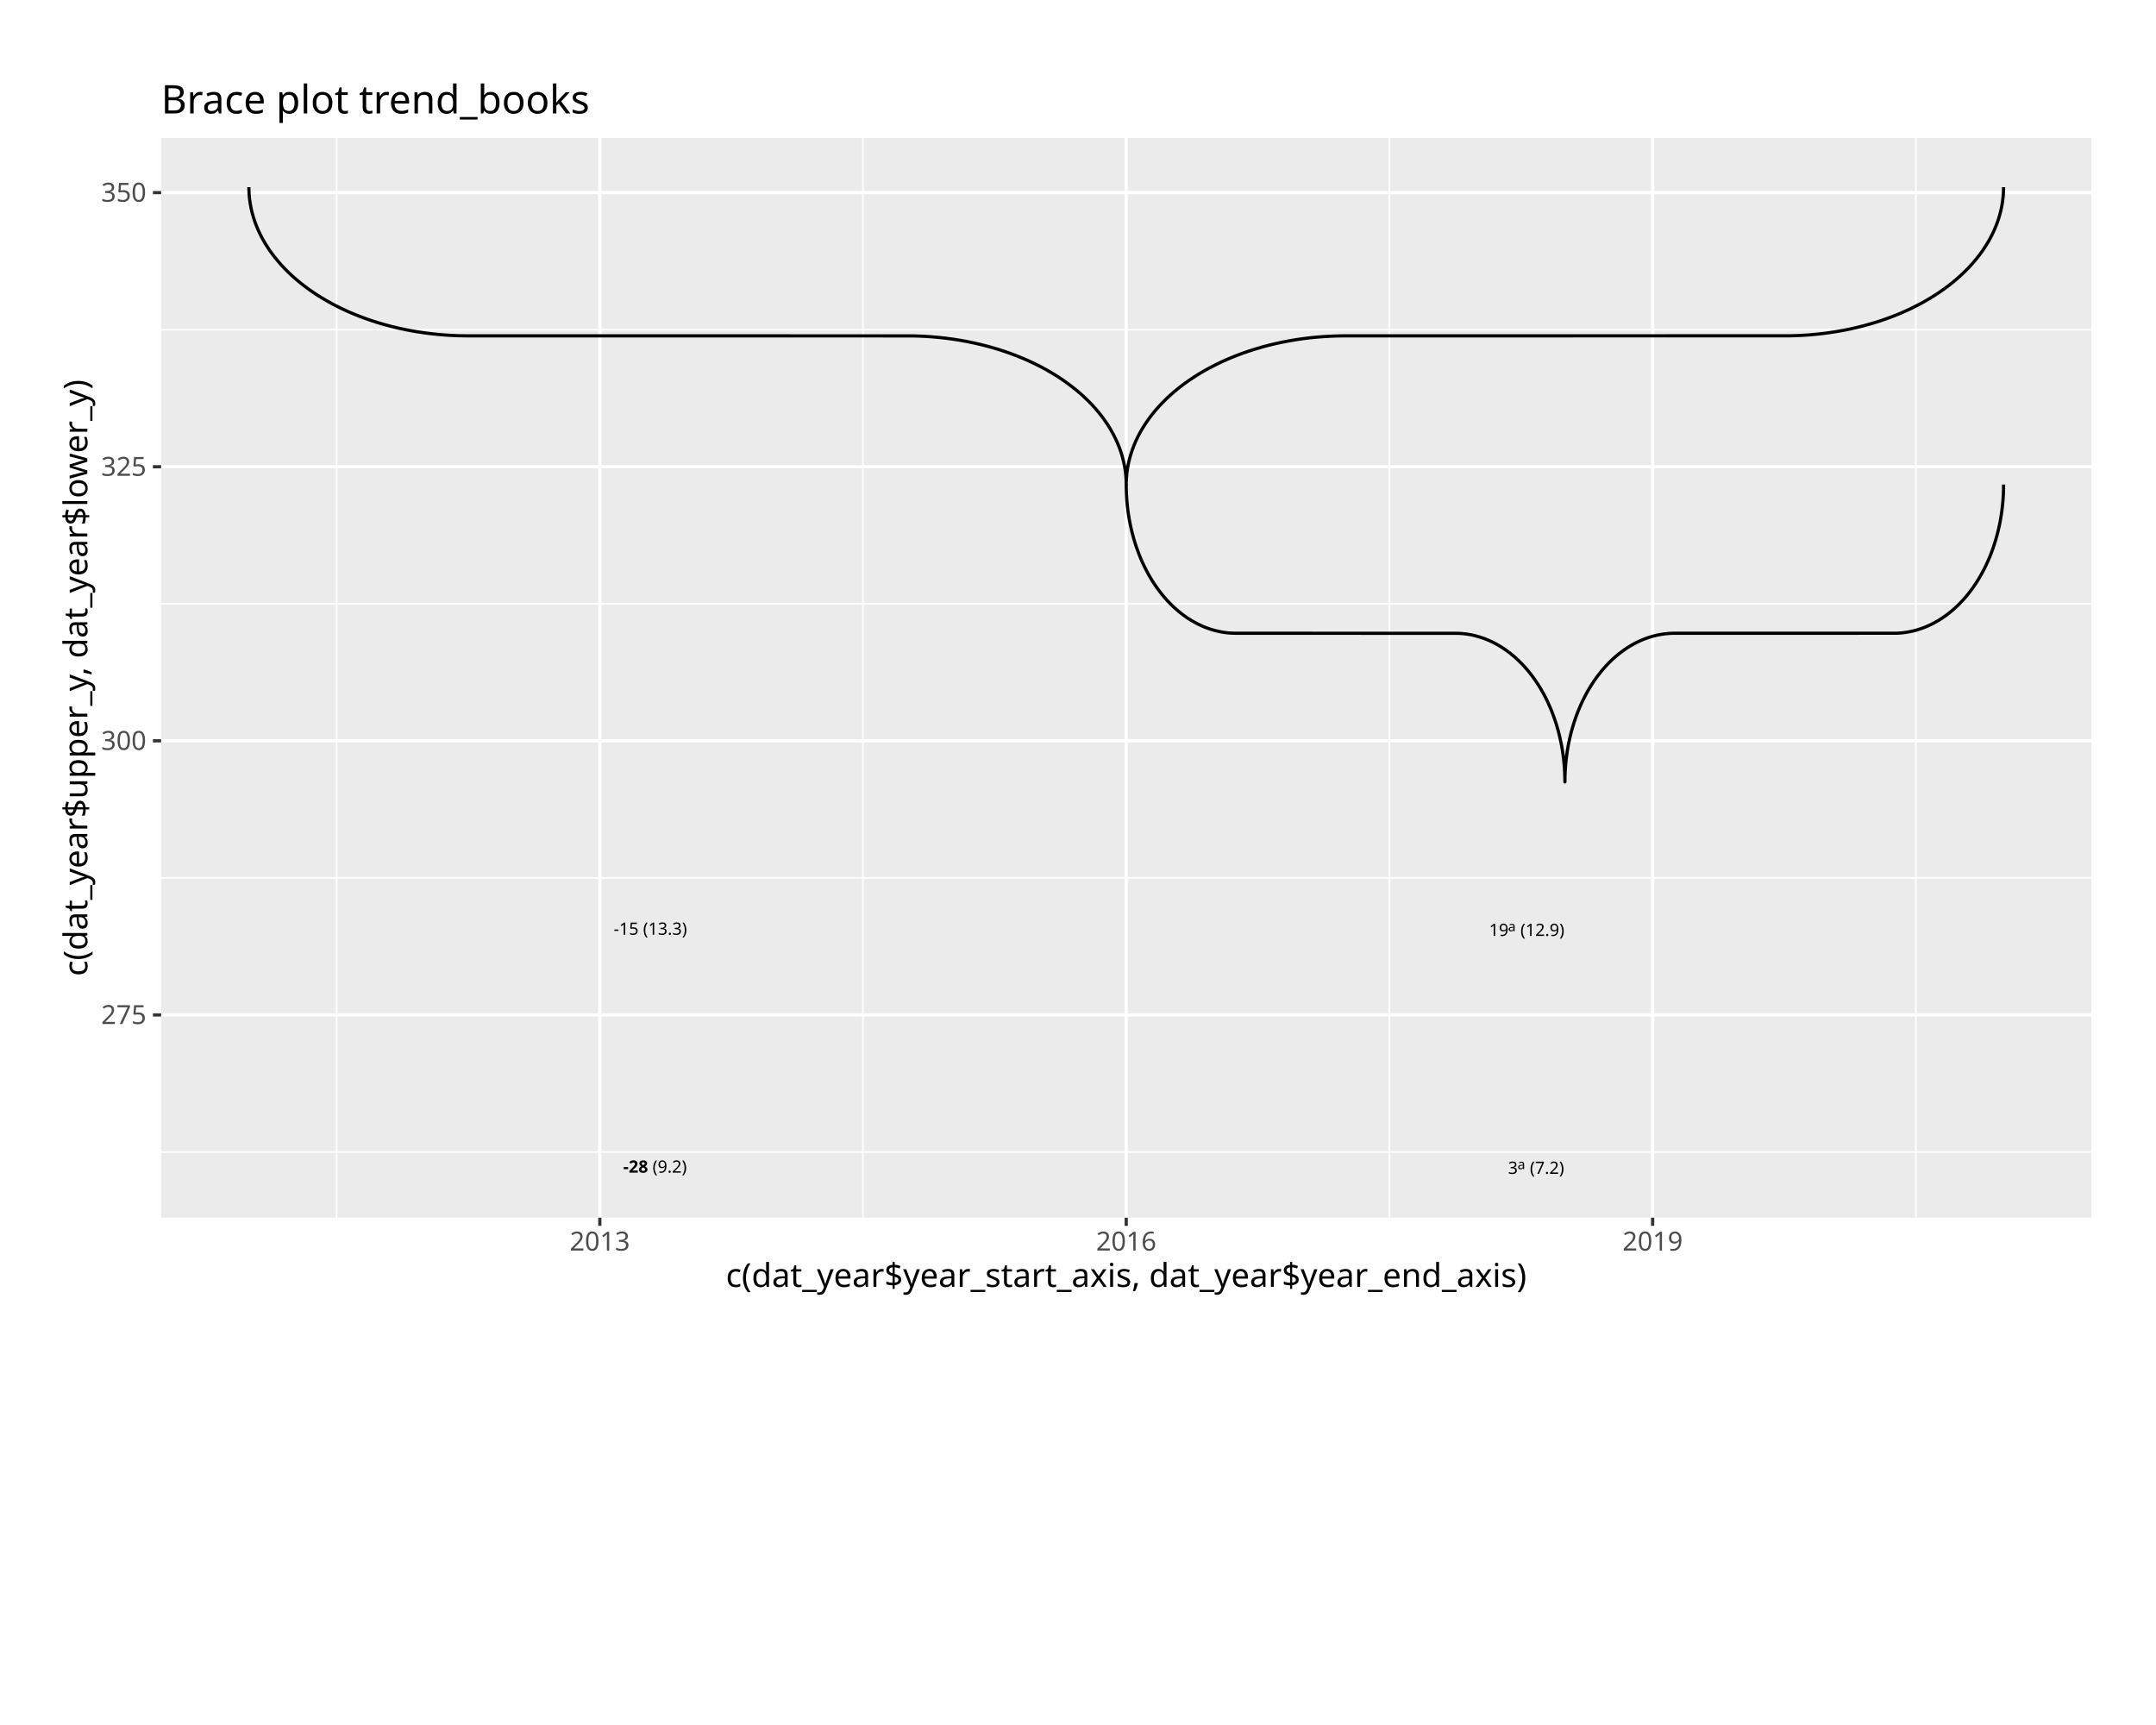
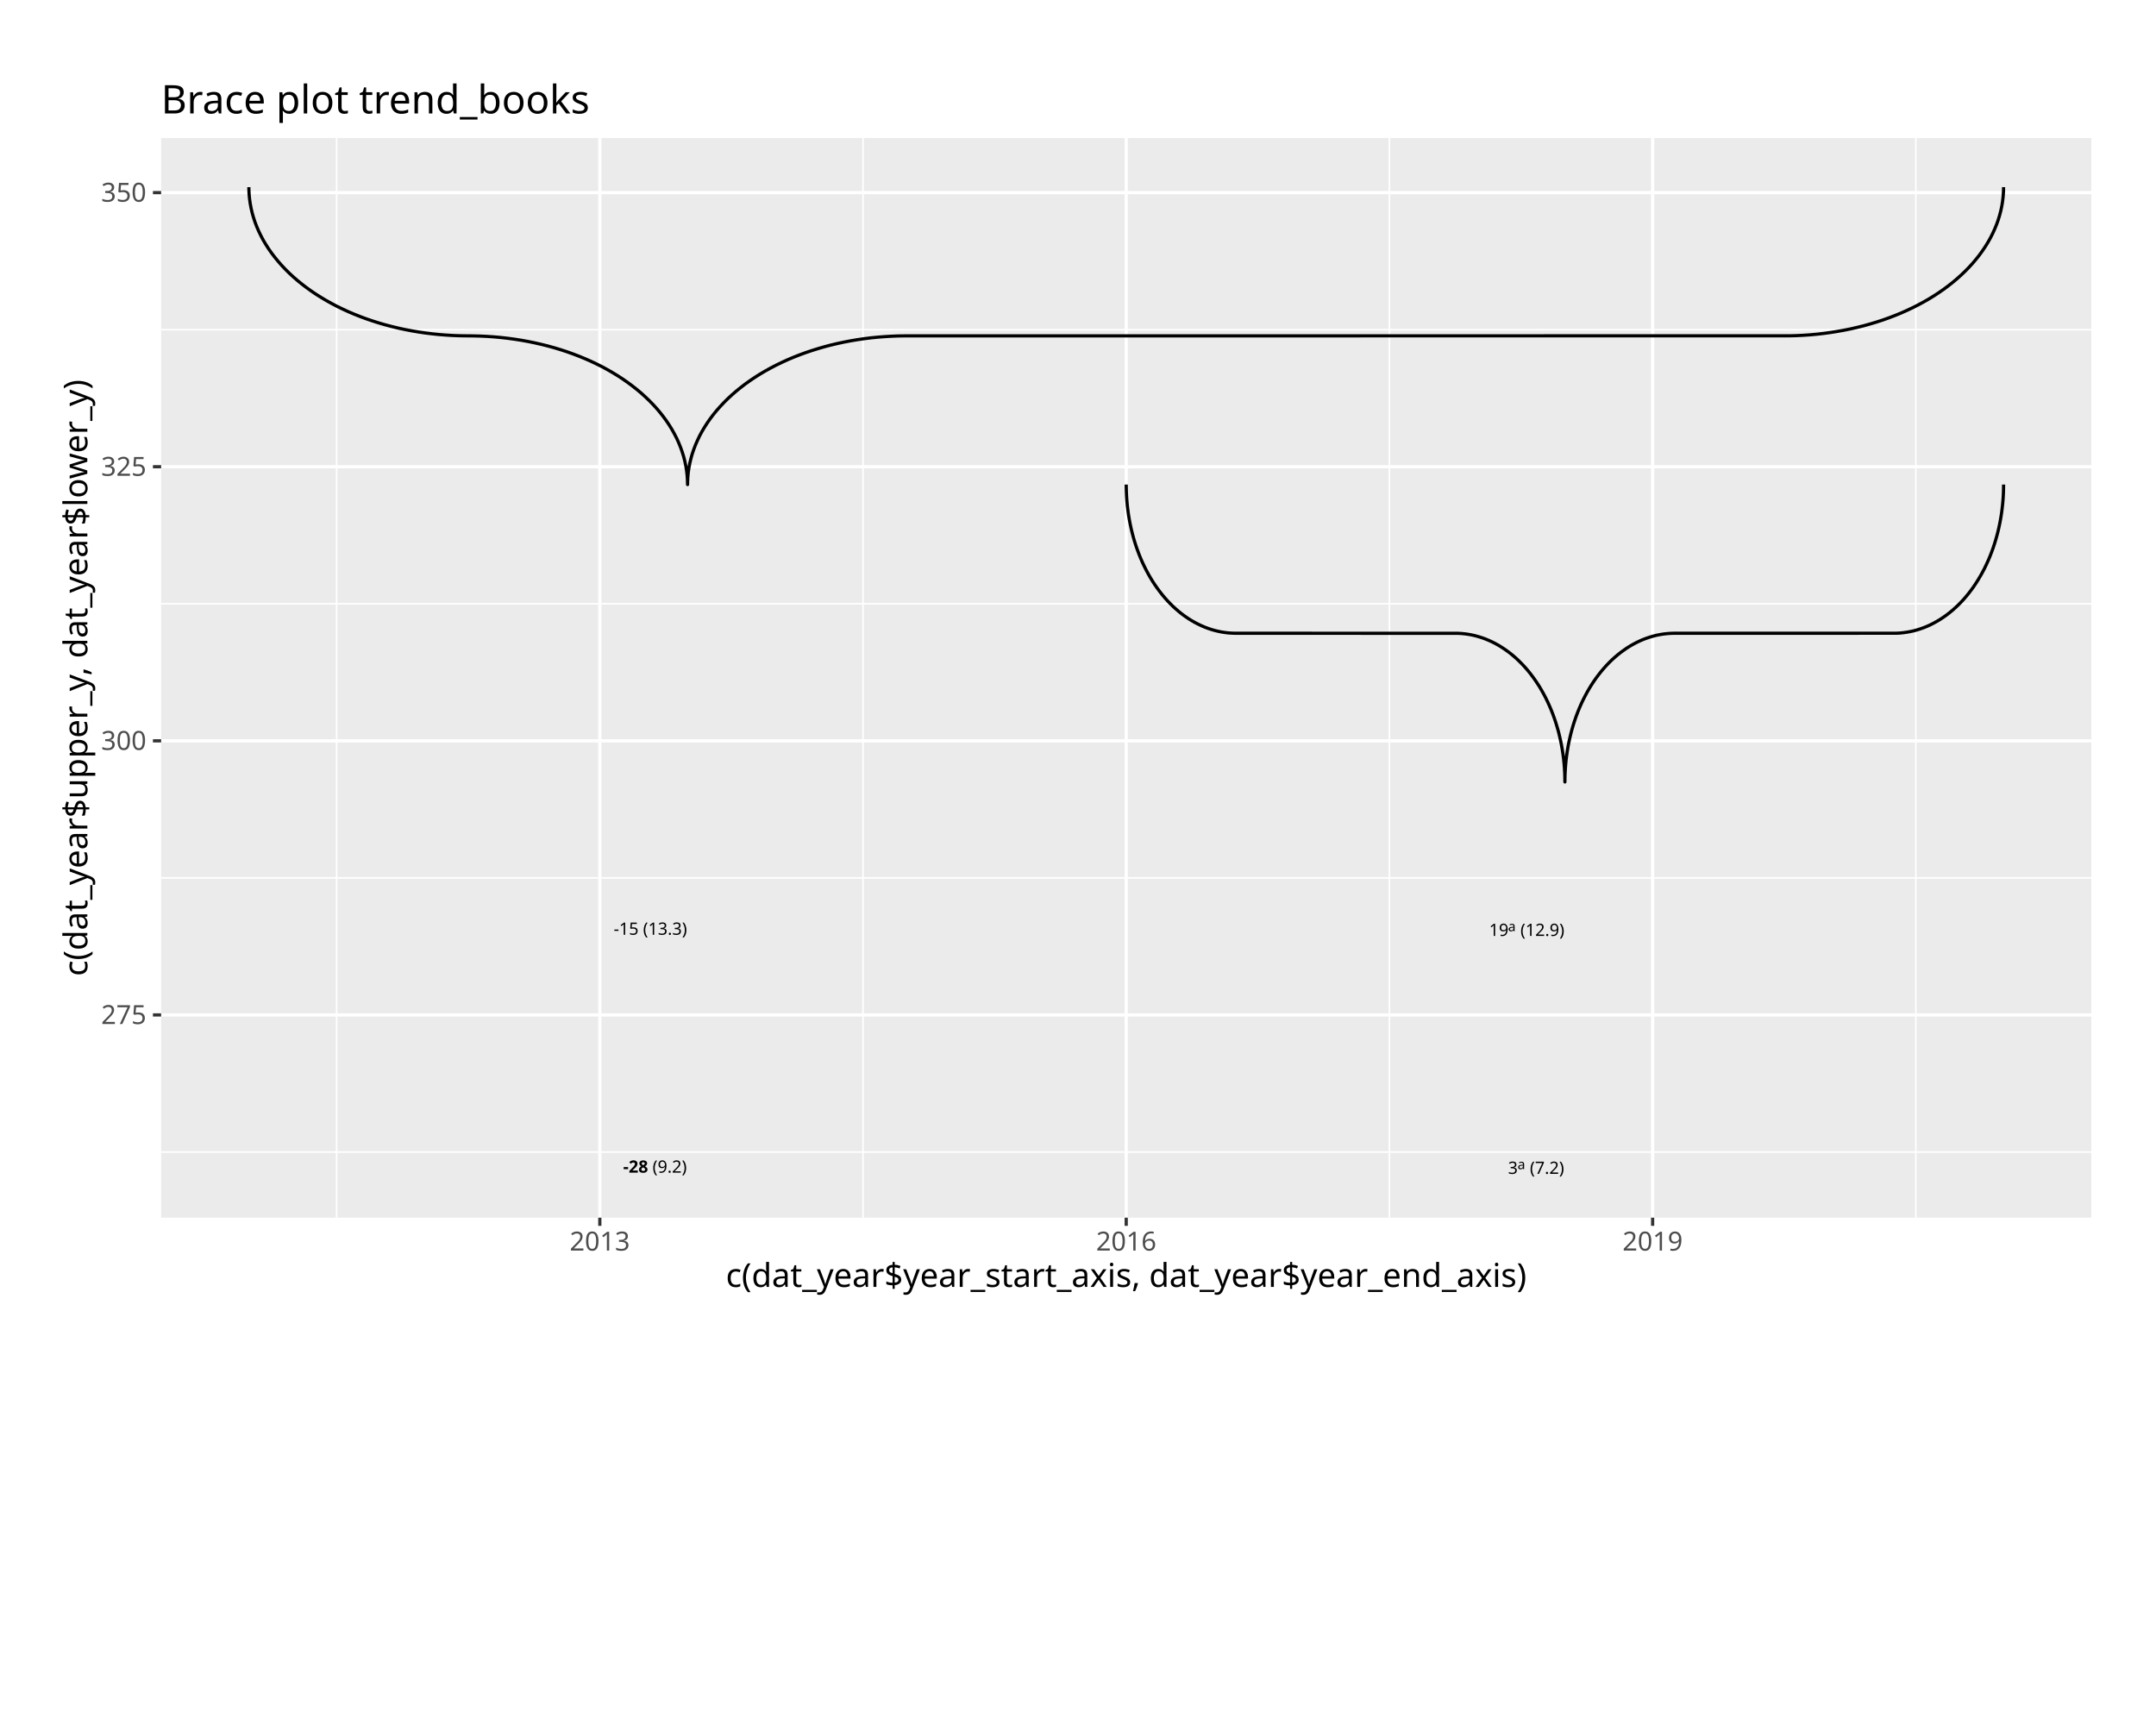
<svg xmlns="http://www.w3.org/2000/svg" class="svglite" data-engine-version="2.0" width="720.00pt" height="576.00pt" viewBox="0 0 720.00 576.00">
  <defs>
    <style type="text/css">
    .svglite line, .svglite polyline, .svglite polygon, .svglite path, .svglite rect, .svglite circle {
      fill: none;
      stroke: #000000;
      stroke-linecap: round;
      stroke-linejoin: round;
      stroke-miterlimit: 10.00;
    }
  </style>
  </defs>
  <rect width="100%" height="100%" style="stroke: none; fill: #FFFFFF;" />
  <defs>
    <clipPath id="cpMC4wMHw3MjAuMDB8MC4wMHw1NzYuMDA=">
      <rect x="0.00" y="0.00" width="720.00" height="576.00" />
    </clipPath>
  </defs>
  <g clip-path="url(#cpMC4wMHw3MjAuMDB8MC4wMHw1NzYuMDA=)">
    <rect x="-0" y="0.00" width="720.00" height="576.00" style="stroke-width: 1.07; stroke: #FFFFFF; fill: #FFFFFF;" />
  </g>
  <defs>
    <clipPath id="cpNTMuODF8Njk4LjQwfDQ2LjEwfDQwNi41OQ==">
      <rect x="53.81" y="46.10" width="644.59" height="360.49" />
    </clipPath>
  </defs>
  <g clip-path="url(#cpNTMuODF8Njk4LjQwfDQ2LjEwfDQwNi41OQ==)">
    <rect x="53.81" y="46.10" width="644.59" height="360.49" style="stroke-width: 1.07; stroke: none; fill: #EBEBEB;" />
    <polyline points="53.81,384.67 698.40,384.67 " style="stroke-width: 0.53; stroke: #FFFFFF; stroke-linecap: butt;" />
    <polyline points="53.81,293.14 698.40,293.14 " style="stroke-width: 0.53; stroke: #FFFFFF; stroke-linecap: butt;" />
    <polyline points="53.81,201.61 698.40,201.61 " style="stroke-width: 0.53; stroke: #FFFFFF; stroke-linecap: butt;" />
    <polyline points="53.81,110.08 698.40,110.08 " style="stroke-width: 0.53; stroke: #FFFFFF; stroke-linecap: butt;" />
    <polyline points="112.41,406.59 112.41,46.10 " style="stroke-width: 0.53; stroke: #FFFFFF; stroke-linecap: butt;" />
    <polyline points="288.21,406.59 288.21,46.10 " style="stroke-width: 0.53; stroke: #FFFFFF; stroke-linecap: butt;" />
    <polyline points="464.00,406.59 464.00,46.10 " style="stroke-width: 0.53; stroke: #FFFFFF; stroke-linecap: butt;" />
    <polyline points="639.80,406.59 639.80,46.10 " style="stroke-width: 0.53; stroke: #FFFFFF; stroke-linecap: butt;" />
    <polyline points="53.81,338.90 698.40,338.90 " style="stroke-width: 1.07; stroke: #FFFFFF; stroke-linecap: butt;" />
    <polyline points="53.81,247.38 698.40,247.38 " style="stroke-width: 1.07; stroke: #FFFFFF; stroke-linecap: butt;" />
    <polyline points="53.81,155.85 698.40,155.85 " style="stroke-width: 1.07; stroke: #FFFFFF; stroke-linecap: butt;" />
    <polyline points="53.81,64.32 698.40,64.32 " style="stroke-width: 1.07; stroke: #FFFFFF; stroke-linecap: butt;" />
    <polyline points="200.31,406.59 200.31,46.10 " style="stroke-width: 1.07; stroke: #FFFFFF; stroke-linecap: butt;" />
    <polyline points="376.10,406.59 376.10,46.10 " style="stroke-width: 1.07; stroke: #FFFFFF; stroke-linecap: butt;" />
    <polyline points="551.90,406.59 551.90,46.10 " style="stroke-width: 1.07; stroke: #FFFFFF; stroke-linecap: butt;" />
-     <polyline points="83.11,62.49 83.12,63.27 83.19,64.84 83.34,66.41 83.56,67.97 83.85,69.52 84.21,71.07 84.65,72.61 85.15,74.14 85.73,75.66 86.38,77.16 87.10,78.65 87.88,80.13 88.74,81.58 89.66,83.02 90.65,84.44 91.71,85.83 92.83,87.20 94.01,88.55 95.25,89.87 96.56,91.17 97.92,92.43 99.35,93.67 100.83,94.87 102.36,96.04 103.95,97.18 105.59,98.29 107.29,99.35 109.03,100.39 110.82,101.38 112.65,102.34 114.53,103.25 116.45,104.13 118.41,104.96 120.40,105.75 122.44,106.50 124.50,107.20 126.60,107.86 128.73,108.48 130.88,109.04 133.06,109.57 135.27,110.04 137.49,110.47 139.74,110.85 142.00,111.18 144.27,111.46 146.56,111.70 148.85,111.88 151.16,112.02 153.47,112.11 155.78,112.14 304.59,112.16 306.90,112.22 309.21,112.33 311.51,112.49 313.80,112.70 316.08,112.96 318.35,113.27 320.60,113.62 322.84,114.03 325.05,114.48 327.24,114.98 329.41,115.52 331.55,116.11 333.67,116.75 335.75,117.43 337.80,118.16 339.81,118.93 341.79,119.74 343.73,120.59 345.63,121.49 347.48,122.42 349.30,123.40 351.06,124.41 352.78,125.46 354.45,126.55 356.06,127.67 357.62,128.83 359.13,130.01 360.58,131.23 361.98,132.49 363.31,133.77 364.59,135.07 365.80,136.41 366.95,137.77 368.04,139.15 369.06,140.56 370.02,141.98 370.91,143.43 371.73,144.90 372.48,146.38 373.17,147.88 373.78,149.39 374.32,150.91 374.79,152.45 375.19,153.99 375.52,155.54 375.78,157.10 375.96,158.66 376.07,160.23 376.10,161.80 376.10,161.80 376.11,161.01 376.19,159.45 376.33,157.88 376.55,156.32 376.84,154.77 377.21,153.22 377.64,151.68 378.15,150.15 378.73,148.63 379.37,147.13 380.09,145.64 380.88,144.16 381.74,142.71 382.66,141.27 383.65,139.85 384.70,138.46 385.82,137.08 387.00,135.74 388.25,134.42 389.55,133.12 390.92,131.86 392.34,130.62 393.82,129.42 395.36,128.24 396.95,127.11 398.59,126.00 400.28,124.93 402.02,123.90 403.81,122.91 405.65,121.95 407.52,121.04 409.44,120.16 411.40,119.33 413.40,118.54 415.43,117.79 417.50,117.09 419.60,116.43 421.72,115.81 423.88,115.24 426.06,114.72 428.26,114.25 430.49,113.82 432.73,113.44 434.99,113.11 437.27,112.82 439.55,112.59 441.85,112.41 444.15,112.27 446.46,112.18 448.78,112.15 597.59,112.13 599.90,112.07 602.20,111.96 604.50,111.80 606.80,111.59 609.08,111.33 611.34,111.02 613.60,110.66 615.83,110.26 618.05,109.81 620.24,109.31 622.41,108.77 624.55,108.17 626.66,107.54 628.74,106.86 630.79,106.13 632.81,105.36 634.79,104.55 636.73,103.69 638.62,102.80 640.48,101.86 642.29,100.89 644.06,99.88 645.77,98.83 647.44,97.74 649.06,96.62 650.62,95.46 652.13,94.27 653.58,93.05 654.97,91.80 656.31,90.52 657.59,89.21 658.80,87.88 659.95,86.52 661.04,85.14 662.06,83.73 663.02,82.30 663.91,80.86 664.73,79.39 665.48,77.91 666.16,76.41 666.78,74.90 667.32,73.38 667.79,71.84 668.19,70.30 668.52,68.74 668.77,67.19 668.95,65.62 669.06,64.06 669.10,62.49 669.10,62.49 " style="stroke-width: 1.07; stroke-linecap: butt;" />
+     <polyline points="83.11,62.49 83.12,63.27 83.19,64.84 83.34,66.41 83.56,67.97 83.85,69.52 84.21,71.07 84.65,72.61 85.15,74.14 85.73,75.66 86.38,77.16 87.10,78.65 87.88,80.13 88.74,81.58 89.66,83.02 90.65,84.44 91.71,85.83 92.83,87.20 94.01,88.55 95.25,89.87 96.56,91.17 97.92,92.43 99.35,93.67 100.83,94.87 102.36,96.04 103.95,97.18 105.59,98.29 107.29,99.35 109.03,100.39 110.82,101.38 112.65,102.34 114.53,103.25 116.45,104.13 118.41,104.96 120.40,105.75 122.44,106.50 124.50,107.20 126.60,107.86 128.73,108.48 130.88,109.04 133.06,109.57 135.27,110.04 137.49,110.47 139.74,110.85 142.00,111.18 144.27,111.46 146.56,111.70 148.85,111.88 151.16,112.02 153.47,112.11 155.78,112.14 158.09,112.16 160.40,112.22 162.71,112.33 165.01,112.49 167.30,112.70 169.58,112.96 171.85,113.27 174.10,113.62 176.34,114.03 178.55,114.48 180.74,114.98 182.91,115.52 185.05,116.11 187.17,116.75 189.25,117.43 191.30,118.16 193.32,118.93 195.29,119.74 197.23,120.59 199.13,121.49 200.99,122.42 202.80,123.40 204.56,124.41 206.28,125.46 207.95,126.55 209.56,127.67 211.13,128.83 212.63,130.01 214.09,131.23 215.48,132.49 216.82,133.77 218.09,135.07 219.31,136.41 220.46,137.77 221.54,139.15 222.57,140.56 223.52,141.98 224.41,143.43 225.23,144.90 225.99,146.38 226.67,147.88 227.28,149.39 227.82,150.91 228.30,152.45 228.70,153.99 229.02,155.54 229.28,157.10 229.46,158.66 229.57,160.23 229.61,161.80 229.61,161.80 229.62,161.01 229.69,159.45 229.83,157.88 230.05,156.32 230.34,154.77 230.71,153.22 231.14,151.68 231.65,150.15 232.23,148.63 232.88,147.13 233.59,145.64 234.38,144.16 235.24,142.71 236.16,141.27 237.15,139.85 238.20,138.46 239.32,137.08 240.51,135.74 241.75,134.42 243.06,133.12 244.42,131.86 245.85,130.62 247.33,129.42 248.86,128.24 250.45,127.11 252.09,126.00 253.78,124.93 255.53,123.90 257.31,122.91 259.15,121.95 261.03,121.04 262.94,120.16 264.90,119.33 266.90,118.54 268.93,117.79 271.00,117.09 273.10,116.43 275.23,115.81 277.38,115.24 279.56,114.72 281.77,114.25 283.99,113.82 286.23,113.44 288.49,113.11 290.77,112.82 293.06,112.59 295.35,112.41 297.66,112.27 299.97,112.18 302.28,112.15 597.59,112.13 599.90,112.07 602.20,111.96 604.50,111.80 606.80,111.59 609.08,111.33 611.34,111.02 613.60,110.66 615.83,110.26 618.05,109.81 620.24,109.31 622.41,108.77 624.55,108.17 626.66,107.54 628.74,106.86 630.79,106.13 632.81,105.36 634.79,104.55 636.73,103.69 638.62,102.80 640.48,101.86 642.29,100.89 644.06,99.88 645.77,98.83 647.44,97.74 649.06,96.62 650.62,95.46 652.13,94.27 653.58,93.05 654.97,91.80 656.31,90.52 657.59,89.21 658.80,87.88 659.95,86.52 661.04,85.14 662.06,83.73 663.02,82.30 663.91,80.86 664.73,79.39 665.48,77.91 666.16,76.41 666.78,74.90 667.32,73.38 667.79,71.84 668.19,70.30 668.52,68.74 668.77,67.19 668.95,65.62 669.06,64.06 669.10,62.49 669.10,62.49 " style="stroke-width: 1.07; stroke-linecap: butt;" />
    <polyline points="376.10,161.80 376.11,162.58 376.15,164.15 376.22,165.71 376.33,167.27 376.47,168.83 376.66,170.38 376.87,171.92 377.13,173.45 377.42,174.96 377.74,176.47 378.10,177.96 378.49,179.43 378.92,180.89 379.38,182.33 379.88,183.74 380.40,185.14 380.96,186.51 381.55,187.86 382.18,189.18 382.83,190.47 383.51,191.74 384.22,192.97 384.96,194.18 385.73,195.35 386.53,196.49 387.35,197.59 388.19,198.66 389.06,199.69 389.96,200.69 390.88,201.64 391.81,202.56 392.77,203.43 393.75,204.27 394.75,205.06 395.77,205.81 396.80,206.51 397.85,207.17 398.91,207.78 399.99,208.35 401.08,208.87 402.18,209.35 403.30,209.78 404.42,210.16 405.55,210.49 406.69,210.77 407.83,211.01 408.98,211.19 410.13,211.33 411.28,211.41 412.44,211.45 486.85,211.47 488.00,211.53 489.15,211.64 490.30,211.80 491.45,212.01 492.59,212.27 493.72,212.58 494.85,212.93 495.97,213.33 497.08,213.79 498.17,214.28 499.26,214.83 500.33,215.42 501.38,216.06 502.42,216.74 503.45,217.47 504.46,218.24 505.45,219.05 506.42,219.90 507.36,220.80 508.29,221.73 509.20,222.71 510.08,223.72 510.94,224.77 511.77,225.86 512.58,226.98 513.36,228.13 514.12,229.32 514.84,230.54 515.54,231.79 516.21,233.07 516.85,234.38 517.45,235.72 518.03,237.07 518.57,238.46 519.08,239.86 519.56,241.29 520.00,242.74 520.42,244.20 520.79,245.69 521.13,247.19 521.44,248.70 521.71,250.22 521.95,251.76 522.15,253.30 522.31,254.85 522.44,256.41 522.53,257.97 522.58,259.54 522.60,261.11 522.60,261.11 522.61,260.32 522.64,258.75 522.72,257.19 522.83,255.63 522.97,254.07 523.15,252.53 523.37,250.99 523.62,249.46 523.91,247.94 524.24,246.43 524.60,244.94 524.99,243.47 525.42,242.01 525.88,240.58 526.37,239.16 526.90,237.76 527.46,236.39 528.05,235.04 528.67,233.72 529.33,232.43 530.01,231.16 530.72,229.93 531.46,228.72 532.23,227.55 533.02,226.41 533.85,225.31 534.69,224.24 535.56,223.21 536.46,222.21 537.37,221.26 538.31,220.34 539.27,219.47 540.25,218.64 541.25,217.85 542.27,217.10 543.30,216.39 544.35,215.73 545.41,215.12 546.49,214.55 547.58,214.03 548.68,213.55 549.79,213.13 550.92,212.75 552.05,212.42 553.18,212.13 554.33,211.90 555.48,211.71 556.63,211.58 557.78,211.49 558.94,211.45 633.34,211.44 634.50,211.38 635.65,211.26 636.80,211.10 637.95,210.89 639.09,210.64 640.22,210.33 641.35,209.97 642.47,209.57 643.57,209.12 644.67,208.62 645.75,208.07 646.82,207.48 647.88,206.85 648.92,206.16 649.95,205.44 650.95,204.67 651.94,203.86 652.91,203.00 653.86,202.11 654.79,201.17 655.70,200.20 656.58,199.18 657.44,198.13 658.27,197.05 659.08,195.93 659.86,194.77 660.61,193.58 661.34,192.36 662.04,191.11 662.71,189.83 663.34,188.52 663.95,187.19 664.53,185.83 665.07,184.44 665.58,183.04 666.06,181.61 666.50,180.16 666.91,178.70 667.29,177.22 667.63,175.72 667.94,174.21 668.21,172.68 668.45,171.15 668.64,169.60 668.81,168.05 668.94,166.49 669.03,164.93 669.08,163.37 669.10,161.80 669.10,161.80 " style="stroke-width: 1.07; stroke-linecap: butt;" />
    <text x="204.93" y="312.13" style="font-size: 5.69px; font-family: sans;" textLength="8.23px" lengthAdjust="spacingAndGlyphs">-15</text>
    <text x="214.74" y="312.13" style="font-size: 5.69px; font-family: sans;" textLength="14.87px" lengthAdjust="spacingAndGlyphs">(13.3)</text>
    <text x="208.10" y="391.57" style="font-size: 5.69px; font-weight: bold; font-family: sans;" textLength="8.23px" lengthAdjust="spacingAndGlyphs">-28</text>
    <text x="217.91" y="391.57" style="font-size: 5.69px; font-family: sans;" textLength="11.70px" lengthAdjust="spacingAndGlyphs">(9.2)</text>
    <text x="497.29" y="312.52" style="font-size: 5.69px; font-family: sans;" textLength="6.33px" lengthAdjust="spacingAndGlyphs">19</text>
    <text x="503.62" y="310.95" style="font-size: 4.55px; font-family: sans;" textLength="2.53px" lengthAdjust="spacingAndGlyphs">a</text>
    <text x="507.74" y="312.52" style="font-size: 5.69px; font-family: sans;" textLength="14.87px" lengthAdjust="spacingAndGlyphs">(12.9)</text>
    <text x="503.62" y="391.97" style="font-size: 5.69px; font-family: sans;" textLength="3.17px" lengthAdjust="spacingAndGlyphs">3</text>
    <text x="506.79" y="390.40" style="font-size: 4.55px; font-family: sans;" textLength="2.53px" lengthAdjust="spacingAndGlyphs">a</text>
    <text x="510.90" y="391.97" style="font-size: 5.69px; font-family: sans;" textLength="11.70px" lengthAdjust="spacingAndGlyphs">(7.2)</text>
  </g>
  <g clip-path="url(#cpMC4wMHw3MjAuMDB8MC4wMHw1NzYuMDA=)">
    <text x="48.88" y="341.93" text-anchor="end" style="font-size: 8.80px; fill: #4D4D4D; font-family: sans;" textLength="14.68px" lengthAdjust="spacingAndGlyphs">275</text>
    <text x="48.88" y="250.40" text-anchor="end" style="font-size: 8.80px; fill: #4D4D4D; font-family: sans;" textLength="14.68px" lengthAdjust="spacingAndGlyphs">300</text>
    <text x="48.88" y="158.88" text-anchor="end" style="font-size: 8.80px; fill: #4D4D4D; font-family: sans;" textLength="14.68px" lengthAdjust="spacingAndGlyphs">325</text>
    <text x="48.88" y="67.35" text-anchor="end" style="font-size: 8.80px; fill: #4D4D4D; font-family: sans;" textLength="14.68px" lengthAdjust="spacingAndGlyphs">350</text>
    <polyline points="51.07,338.90 53.81,338.90 " style="stroke-width: 1.07; stroke: #333333; stroke-linecap: butt;" />
    <polyline points="51.07,247.38 53.81,247.38 " style="stroke-width: 1.07; stroke: #333333; stroke-linecap: butt;" />
    <polyline points="51.07,155.85 53.81,155.85 " style="stroke-width: 1.07; stroke: #333333; stroke-linecap: butt;" />
    <polyline points="51.07,64.32 53.81,64.32 " style="stroke-width: 1.07; stroke: #333333; stroke-linecap: butt;" />
    <polyline points="200.31,409.33 200.31,406.59 " style="stroke-width: 1.07; stroke: #333333; stroke-linecap: butt;" />
    <polyline points="376.10,409.33 376.10,406.59 " style="stroke-width: 1.07; stroke: #333333; stroke-linecap: butt;" />
    <polyline points="551.90,409.33 551.90,406.59 " style="stroke-width: 1.07; stroke: #333333; stroke-linecap: butt;" />
    <text x="200.31" y="417.58" text-anchor="middle" style="font-size: 8.80px; fill: #4D4D4D; font-family: sans;" textLength="19.58px" lengthAdjust="spacingAndGlyphs">2013</text>
    <text x="376.10" y="417.58" text-anchor="middle" style="font-size: 8.80px; fill: #4D4D4D; font-family: sans;" textLength="19.58px" lengthAdjust="spacingAndGlyphs">2016</text>
    <text x="551.90" y="417.58" text-anchor="middle" style="font-size: 8.80px; fill: #4D4D4D; font-family: sans;" textLength="19.58px" lengthAdjust="spacingAndGlyphs">2019</text>
    <text x="376.10" y="429.72" text-anchor="middle" style="font-size: 11.00px; font-family: sans;" textLength="262.98px" lengthAdjust="spacingAndGlyphs">c(dat_year$year_start_axis, dat_year$year_end_axis)</text>
    <text transform="translate(29.17,226.35) rotate(-90)" text-anchor="middle" style="font-size: 11.00px; font-family: sans;" textLength="194.48px" lengthAdjust="spacingAndGlyphs">c(dat_year$upper_y, dat_year$lower_y)</text>
    <text x="53.81" y="37.88" style="font-size: 13.20px; font-family: sans;" textLength="135.77px" lengthAdjust="spacingAndGlyphs">Brace plot trend_books</text>
  </g>
</svg>
